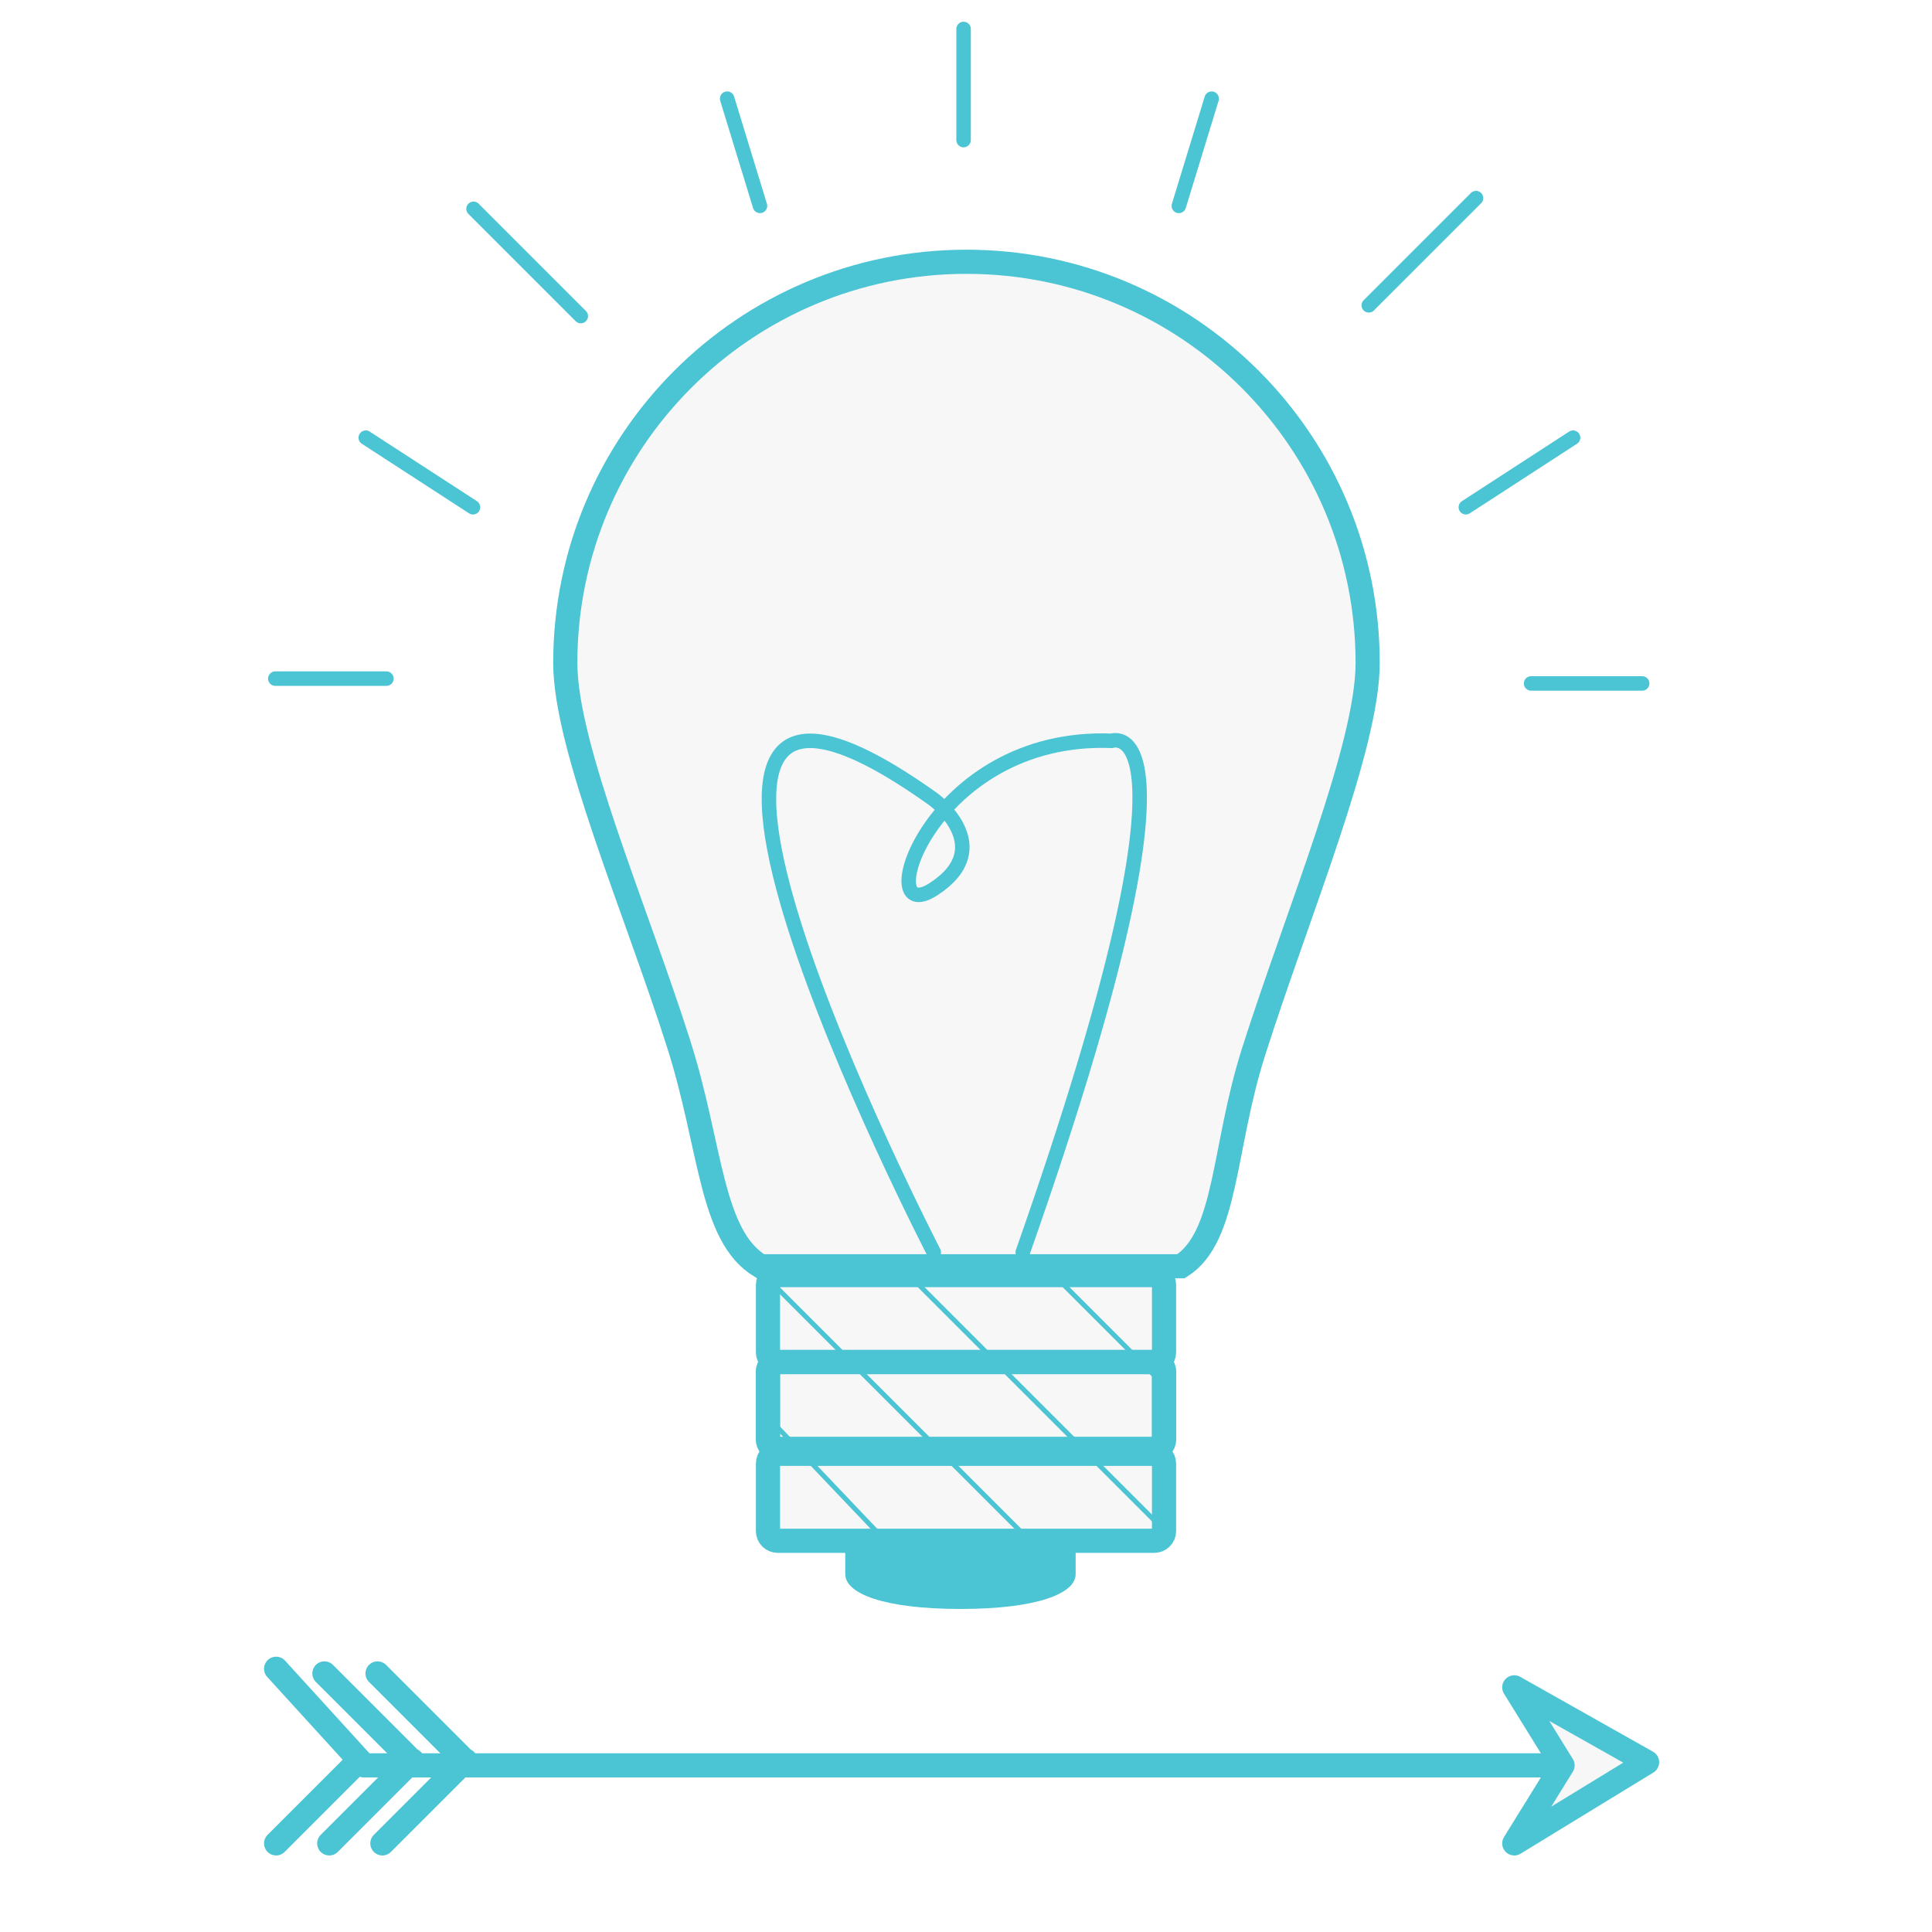
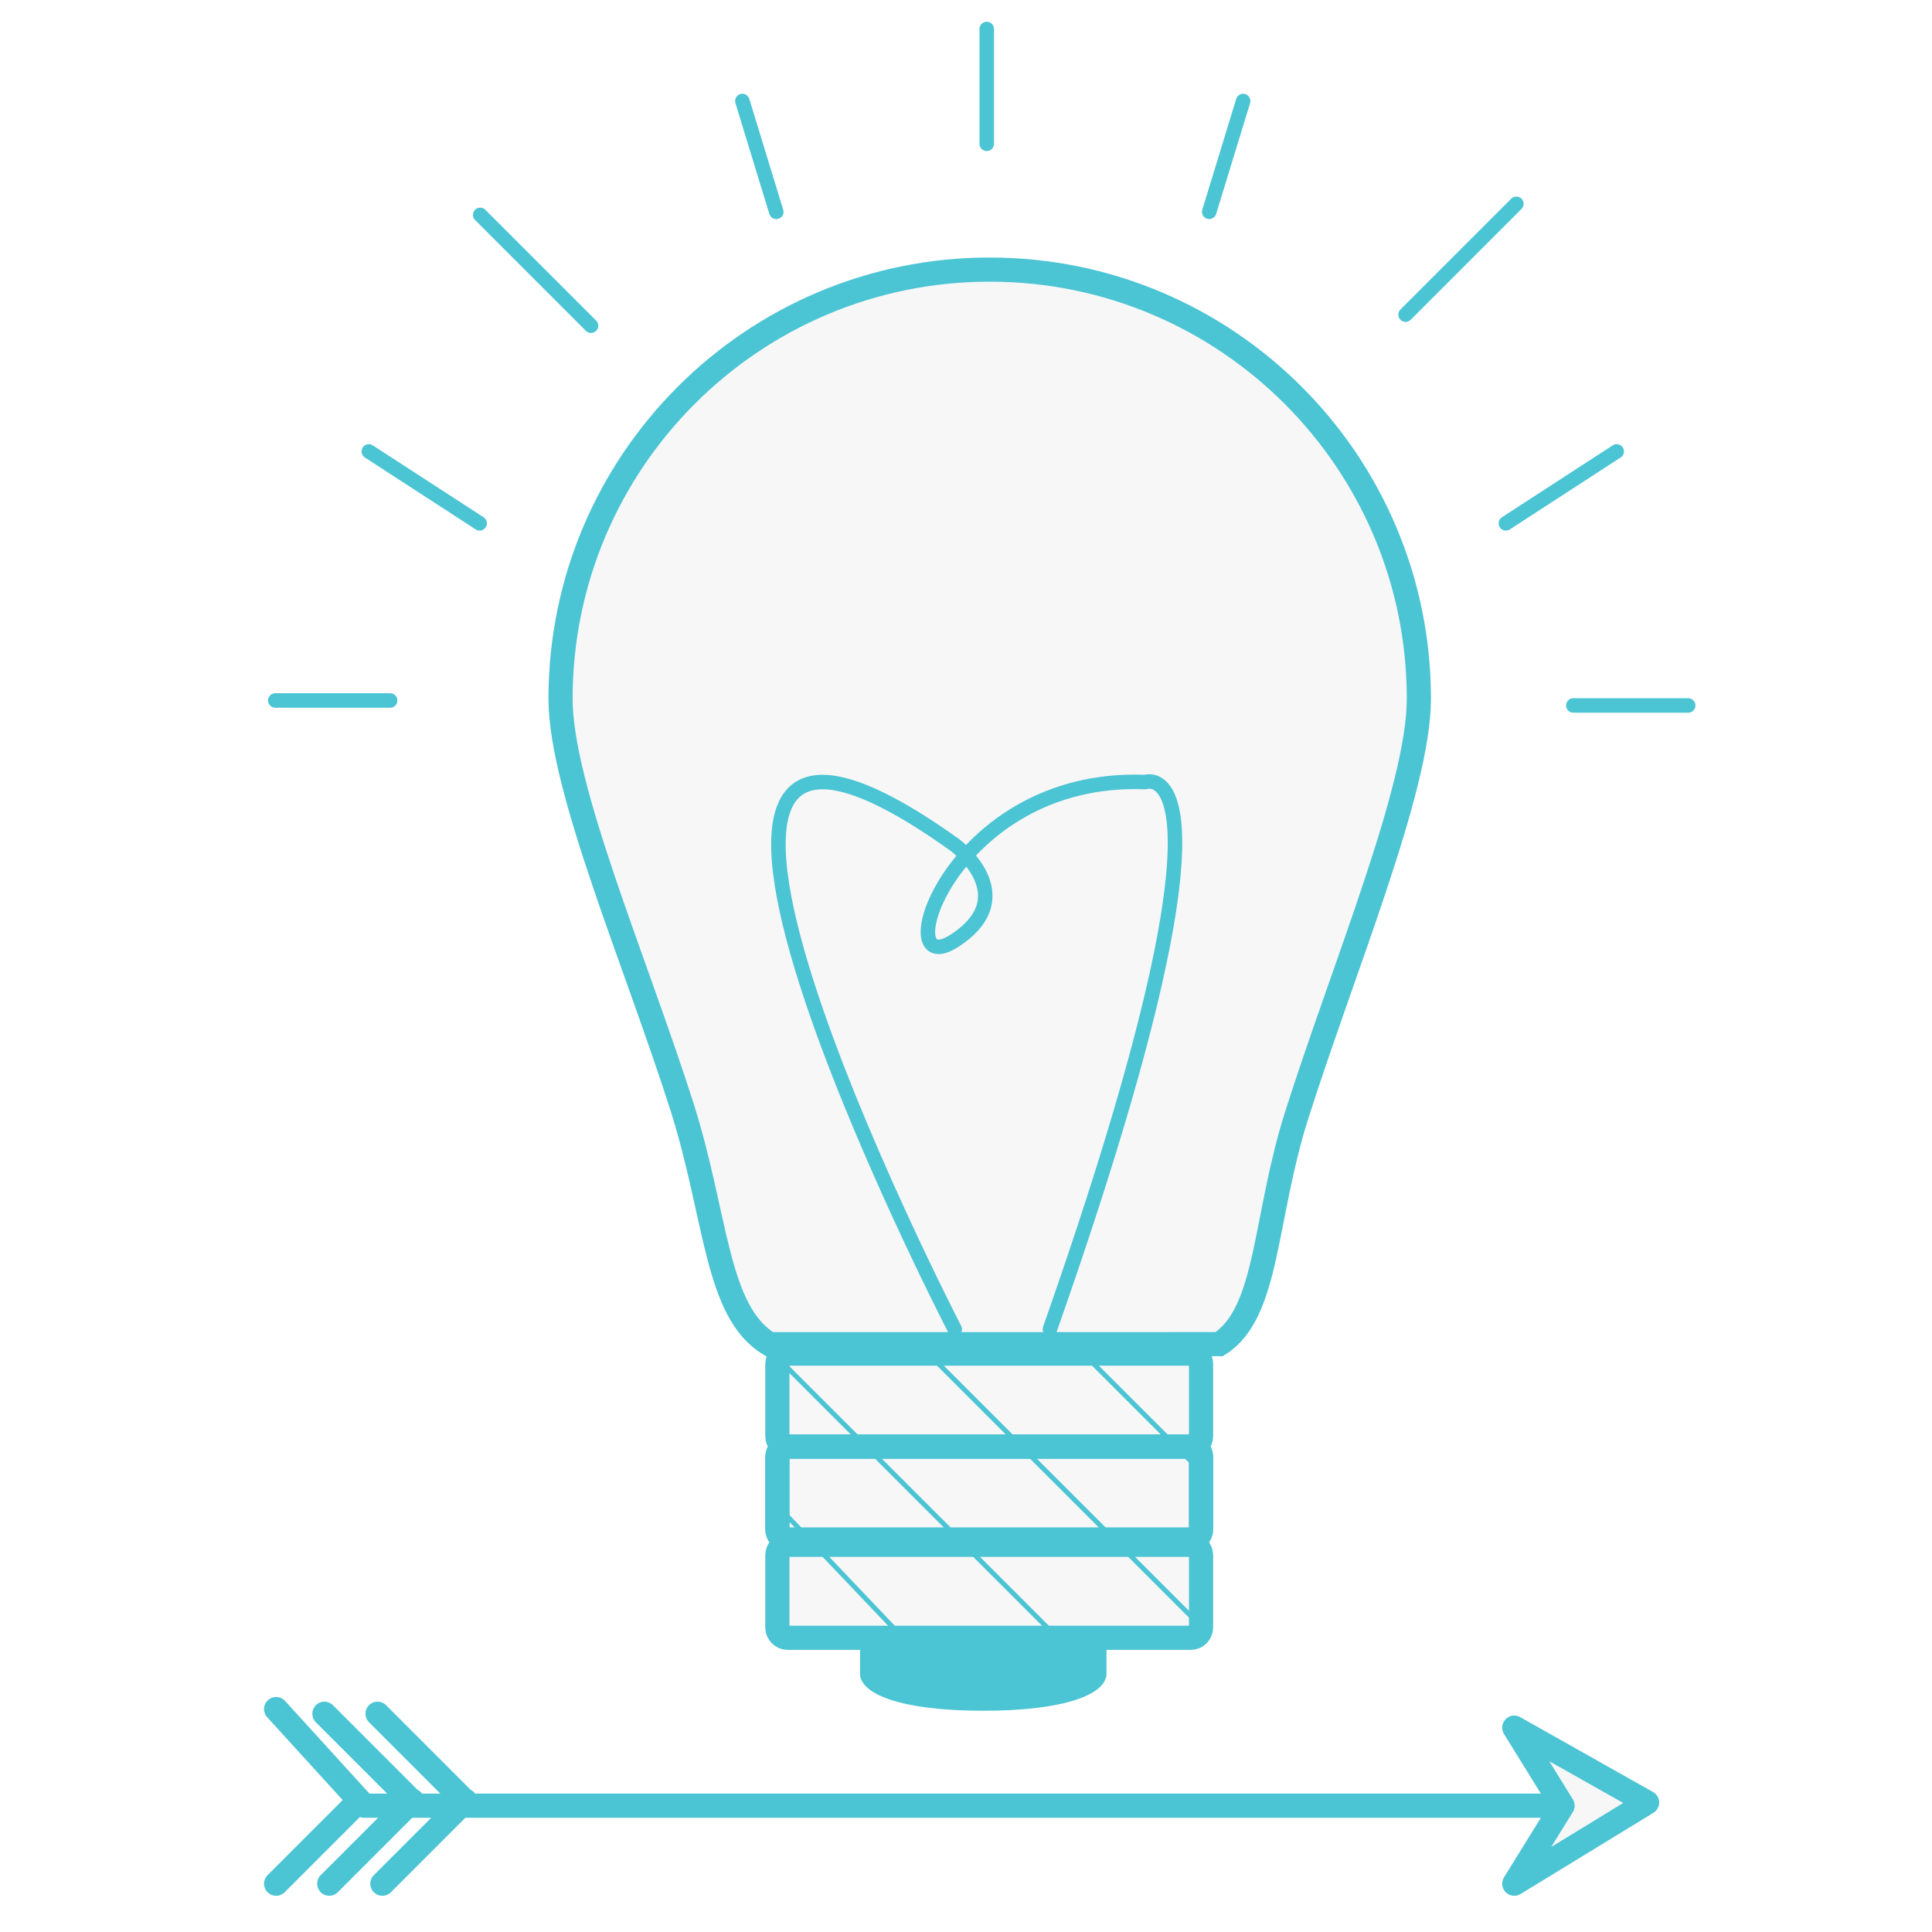
<svg xmlns="http://www.w3.org/2000/svg" version="1.1" id="Black" x="0px" y="0px" width="400px" height="400px" viewBox="0 0 400 400" enable-background="new 0 0 400 400" xml:space="preserve">
  <g>
    <g>
-       <path fill="#4BC4D4" d="M222.701,325.915c0,3.97-7.875,7.203-23.851,7.203l0,0c-15.983,0-23.851-3.233-23.851-7.203v-8.649    c0-3.975,7.867-7.2,23.851-7.2l0,0c15.976,0,23.851,3.228,23.851,7.2V325.915z" />
+       <path fill="#4BC4D4" d="M229.09,346.486c0,4.247-8.424,7.706-25.515,7.706l0,0c-17.098,0-25.515-3.459-25.515-7.706v-9.253    c0-4.252,8.416-7.701,25.515-7.701l0,0c17.091,0,25.515,3.452,25.515,7.701V346.486z" />
      <g>
-         <path fill="#F7F7F7" d="M241,266c0-1.104-0.896-2-2-2h-78c-1.104,0-2,0.896-2,2v14c0,1.104,0.896,2,2,2h78c1.104,0,2-0.896,2-2     V266z" />
-         <path fill="none" stroke="#4BC4D4" stroke-width="5" stroke-linecap="round" stroke-linejoin="round" stroke-miterlimit="10" d="     M241,266c0-1.104-0.896-2-2-2h-78c-1.104,0-2,0.896-2,2v14c0,1.104,0.896,2,2,2h78c1.104,0,2-0.896,2-2V266z" />
+         <path fill="#F7F7F7" d="M248.665,282.393c0-1.18-0.959-2.14-2.14-2.14h-83.44c-1.181,0-2.139,0.96-2.139,2.14v14.977     c0,1.181,0.958,2.14,2.139,2.14h83.44c1.181,0,2.14-0.959,2.14-2.14V282.393z" />
+         <path fill="none" stroke="#4BC4D4" stroke-width="5" stroke-linecap="round" stroke-linejoin="round" stroke-miterlimit="10" d="     M248.665,282.393c0-1.18-0.959-2.14-2.14-2.14h-83.44c-1.181,0-2.139,0.96-2.139,2.14v14.977c0,1.181,0.958,2.14,2.139,2.14     h83.44c1.181,0,2.14-0.959,2.14-2.14V282.393z" />
      </g>
      <g>
-         <path fill="#F7F7F7" stroke="#4BC4D4" stroke-width="5" stroke-miterlimit="10" d="M241,284c0-1.104-0.896-2-2-2h-78     c-1.104,0-2,0.896-2,2v14c0,1.104,0.896,2,2,2h78c1.104,0,2-0.896,2-2V284z" />
-         <path fill="none" stroke="#4BC4D4" stroke-width="5" stroke-miterlimit="10" d="M241,284c0-1.104-0.896-2-2-2h-78     c-1.104,0-2,0.896-2,2v14c0,1.104,0.896,2,2,2h78c1.104,0,2-0.896,2-2V284z" />
+         <path fill="#F7F7F7" stroke="#4BC4D4" stroke-width="5" stroke-miterlimit="10" d="M248.665,301.648     c0-1.181-0.959-2.14-2.14-2.14h-83.44c-1.181,0-2.139,0.959-2.139,2.14v14.977c0,1.181,0.958,2.14,2.139,2.14h83.44     c1.181,0,2.14-0.959,2.14-2.14V301.648z" />
+         <path fill="none" stroke="#4BC4D4" stroke-width="5" stroke-miterlimit="10" d="M248.665,301.648c0-1.181-0.959-2.14-2.14-2.14     h-83.44c-1.181,0-2.139,0.959-2.139,2.14v14.977c0,1.181,0.958,2.14,2.139,2.14h83.44c1.181,0,2.14-0.959,2.14-2.14V301.648z" />
      </g>
      <g>
-         <path fill="#F7F7F7" d="M241,303c0-1.104-0.896-2-2-2h-78c-1.104,0-2,0.896-2,2v14c0,1.104,0.896,2,2,2h78c1.104,0,2-0.896,2-2     V303z" />
-         <path fill="none" stroke="#4BC4D4" stroke-width="5" stroke-linecap="round" stroke-linejoin="round" stroke-miterlimit="10" d="     M241,303c0-1.104-0.896-2-2-2h-78c-1.104,0-2,0.896-2,2v14c0,1.104,0.896,2,2,2h78c1.104,0,2-0.896,2-2V303z" />
+         <path fill="#F7F7F7" d="M248.665,321.974c0-1.181-0.959-2.14-2.14-2.14h-83.44c-1.181,0-2.139,0.959-2.139,2.14v14.977     c0,1.18,0.958,2.14,2.139,2.14h83.44c1.181,0,2.14-0.96,2.14-2.14V321.974z" />
+         <path fill="none" stroke="#4BC4D4" stroke-width="5" stroke-linecap="round" stroke-linejoin="round" stroke-miterlimit="10" d="     M248.665,321.974c0-1.181-0.959-2.14-2.14-2.14h-83.44c-1.181,0-2.139,0.959-2.139,2.14v14.977c0,1.18,0.958,2.14,2.139,2.14     h83.44c1.181,0,2.14-0.96,2.14-2.14V321.974z" />
      </g>
-       <path fill="#F7F7F7" stroke="#4BC4D4" stroke-width="5" stroke-miterlimit="10" d="M244.518,262.165    c9.586-6.082,8.621-24.304,15.019-44.392c9.091-28.581,23.629-63.165,23.623-80.508c0-45.874-37.185-83.069-83.063-83.069    c-45.879,0-83.062,37.195-83.062,83.069c0,17.255,14.474,50.646,23.479,78.879c6.807,21.358,6.531,39.775,16.961,46.03    L244.518,262.165z" />
-       <path fill="none" stroke="#4BC4D4" stroke-width="3" stroke-linecap="round" stroke-linejoin="round" stroke-miterlimit="10" d="    M193.324,259.275c0,0-76.777-148.601,0-93.742c0,0,13.305,9.849,0,18.528c-13.304,8.677-1.023-32.176,36.857-30.683    c0,0,21.492-7.729-18.432,105.896" />
+       <path fill="#F7F7F7" stroke="#4BC4D4" stroke-width="5" stroke-miterlimit="10" d="M252.428,278.291    c10.254-6.507,9.223-25.999,16.066-47.488c9.725-30.575,25.277-67.571,25.271-86.124c0-49.073-39.779-88.862-88.856-88.862    c-49.08,0-88.855,39.789-88.855,88.862c0,18.458,15.483,54.179,25.117,84.381c7.281,22.847,6.986,42.549,18.144,49.239    L252.428,278.291z" />
+       <path fill="none" stroke="#4BC4D4" stroke-width="3" stroke-linecap="round" stroke-linejoin="round" stroke-miterlimit="10" d="    M197.664,275.199c0,0-82.132-158.965,0-100.28c0,0,14.232,10.536,0,19.82c-14.232,9.281-1.095-34.42,39.428-32.823    c0,0,22.99-8.268-19.718,113.281" />
    </g>
-     <line fill="none" stroke="#4BC4D4" stroke-width="3" stroke-linecap="round" stroke-linejoin="round" stroke-miterlimit="10" x1="199.5" y1="6" x2="199.5" y2="29" />
-     <line fill="none" stroke="#4BC4D4" stroke-width="3" stroke-linecap="round" stroke-linejoin="round" stroke-miterlimit="10" x1="250.861" y1="20.429" x2="244.066" y2="42.628" />
-     <line fill="none" stroke="#4BC4D4" stroke-width="3" stroke-linecap="round" stroke-linejoin="round" stroke-miterlimit="10" x1="305.591" y1="41.018" x2="283.393" y2="63.217" />
-     <line fill="none" stroke="#4BC4D4" stroke-width="3" stroke-linecap="round" stroke-linejoin="round" stroke-miterlimit="10" x1="325.684" y1="90.615" x2="303.486" y2="105.021" />
-     <line fill="none" stroke="#4BC4D4" stroke-width="3" stroke-linecap="round" stroke-linejoin="round" stroke-miterlimit="10" x1="340" y1="141.5" x2="317" y2="141.5" />
-     <line fill="none" stroke="#4BC4D4" stroke-width="3" stroke-linecap="round" stroke-linejoin="round" stroke-miterlimit="10" x1="150.552" y1="20.429" x2="157.346" y2="42.628" />
-     <line fill="none" stroke="#4BC4D4" stroke-width="3" stroke-linecap="round" stroke-linejoin="round" stroke-miterlimit="10" x1="98.042" y1="43.237" x2="120.241" y2="65.437" />
-     <line fill="none" stroke="#4BC4D4" stroke-width="3" stroke-linecap="round" stroke-linejoin="round" stroke-miterlimit="10" x1="75.729" y1="90.616" x2="97.928" y2="105.021" />
-     <line fill="none" stroke="#4BC4D4" stroke-width="3" stroke-linecap="round" stroke-linejoin="round" stroke-miterlimit="10" x1="57" y1="140.5" x2="80" y2="140.5" />
-     <line fill="none" stroke="#4BC4D4" stroke-linecap="round" stroke-linejoin="round" stroke-miterlimit="10" x1="157.701" y1="292.083" x2="185.701" y2="321.526" />
-     <line fill="none" stroke="#4BC4D4" stroke-linecap="round" stroke-linejoin="round" stroke-miterlimit="10" x1="158.201" y1="263.975" x2="213.2" y2="318.974" />
-     <line fill="none" stroke="#4BC4D4" stroke-linecap="round" stroke-linejoin="round" stroke-miterlimit="10" x1="186.201" y1="261.975" x2="240.2" y2="315.974" />
-     <line fill="none" stroke="#4BC4D4" stroke-linecap="round" stroke-linejoin="round" stroke-miterlimit="10" x1="215.201" y1="260.975" x2="240.2" y2="285.975" />
+     <line fill="none" stroke="#4BC4D4" stroke-width="3" stroke-linecap="round" stroke-linejoin="round" stroke-miterlimit="10" x1="204.292" y1="6" x2="204.292" y2="29.773" />
+     <line fill="none" stroke="#4BC4D4" stroke-width="3" stroke-linecap="round" stroke-linejoin="round" stroke-miterlimit="10" x1="257.38" y1="20.915" x2="250.356" y2="43.859" />
+     <line fill="none" stroke="#4BC4D4" stroke-width="3" stroke-linecap="round" stroke-linejoin="round" stroke-miterlimit="10" x1="313.95" y1="42.196" x2="291.006" y2="65.141" />
+     <line fill="none" stroke="#4BC4D4" stroke-width="3" stroke-linecap="round" stroke-linejoin="round" stroke-miterlimit="10" x1="334.719" y1="93.46" x2="311.775" y2="108.351" />
+     <line fill="none" stroke="#4BC4D4" stroke-width="3" stroke-linecap="round" stroke-linejoin="round" stroke-miterlimit="10" x1="349.517" y1="146.057" x2="325.743" y2="146.057" />
+     <line fill="none" stroke="#4BC4D4" stroke-width="3" stroke-linecap="round" stroke-linejoin="round" stroke-miterlimit="10" x1="153.698" y1="20.915" x2="160.721" y2="43.859" />
+     <line fill="none" stroke="#4BC4D4" stroke-width="3" stroke-linecap="round" stroke-linejoin="round" stroke-miterlimit="10" x1="99.422" y1="44.489" x2="122.368" y2="67.436" />
+     <line fill="none" stroke="#4BC4D4" stroke-width="3" stroke-linecap="round" stroke-linejoin="round" stroke-miterlimit="10" x1="76.359" y1="93.461" x2="99.305" y2="108.351" />
+     <line fill="none" stroke="#4BC4D4" stroke-width="3" stroke-linecap="round" stroke-linejoin="round" stroke-miterlimit="10" x1="57" y1="145.023" x2="80.773" y2="145.023" />
+     <line fill="none" stroke="#4BC4D4" stroke-linecap="round" stroke-linejoin="round" stroke-miterlimit="10" x1="159.556" y1="310.295" x2="189.509" y2="341.792" />
+     <line fill="none" stroke="#4BC4D4" stroke-linecap="round" stroke-linejoin="round" stroke-miterlimit="10" x1="160.091" y1="280.226" x2="218.927" y2="339.062" />
+     <line fill="none" stroke="#4BC4D4" stroke-linecap="round" stroke-linejoin="round" stroke-miterlimit="10" x1="190.044" y1="278.086" x2="247.809" y2="335.853" />
+     <line fill="none" stroke="#4BC4D4" stroke-linecap="round" stroke-linejoin="round" stroke-miterlimit="10" x1="221.067" y1="277.018" x2="247.809" y2="303.761" />
  </g>
  <g>
-     <polyline fill="none" stroke="#4BC4D4" stroke-width="5" stroke-linecap="round" stroke-linejoin="round" stroke-miterlimit="10" points="   57.167,345.5 75.389,365.5 331.014,365.5  " />
-     <polygon fill="#F7F7F7" stroke="#4BC4D4" stroke-width="5" stroke-linecap="round" stroke-linejoin="round" stroke-miterlimit="10" points="   313.514,349.346 341.014,364.849 313.514,381.653 323.514,365.5  " />
-     <line fill="none" stroke="#4BC4D4" stroke-width="5" stroke-linecap="round" stroke-linejoin="round" stroke-miterlimit="10" x1="57.167" y1="381.653" x2="74.354" y2="364.466" />
-     <line fill="none" stroke="#4BC4D4" stroke-width="5" stroke-linecap="round" stroke-linejoin="round" stroke-miterlimit="10" x1="68.167" y1="381.653" x2="85.354" y2="364.466" />
-     <line fill="none" stroke="#4BC4D4" stroke-width="5" stroke-linecap="round" stroke-linejoin="round" stroke-miterlimit="10" x1="79.167" y1="381.653" x2="96.354" y2="364.466" />
-     <line fill="none" stroke="#4BC4D4" stroke-width="5" stroke-linecap="round" stroke-linejoin="round" stroke-miterlimit="10" x1="95.354" y1="363.653" x2="78.167" y2="346.466" />
-     <line fill="none" stroke="#4BC4D4" stroke-width="5" stroke-linecap="round" stroke-linejoin="round" stroke-miterlimit="10" x1="84.354" y1="363.653" x2="67.167" y2="346.466" />
+     <polyline fill="none" stroke="#4BC4D4" stroke-width="5" stroke-linecap="round" stroke-linejoin="round" stroke-miterlimit="10" points="   57.167,353.847 75.389,373.847 331.014,373.847  " />
+     <polygon fill="#F7F7F7" stroke="#4BC4D4" stroke-width="5" stroke-linecap="round" stroke-linejoin="round" stroke-miterlimit="10" points="   313.514,357.692 341.014,373.195 313.514,390 323.514,373.847  " />
+     <line fill="none" stroke="#4BC4D4" stroke-width="5" stroke-linecap="round" stroke-linejoin="round" stroke-miterlimit="10" x1="57.167" y1="390" x2="74.354" y2="372.812" />
+     <line fill="none" stroke="#4BC4D4" stroke-width="5" stroke-linecap="round" stroke-linejoin="round" stroke-miterlimit="10" x1="68.167" y1="390" x2="85.354" y2="372.812" />
+     <line fill="none" stroke="#4BC4D4" stroke-width="5" stroke-linecap="round" stroke-linejoin="round" stroke-miterlimit="10" x1="79.167" y1="390" x2="96.354" y2="372.812" />
+     <line fill="none" stroke="#4BC4D4" stroke-width="5" stroke-linecap="round" stroke-linejoin="round" stroke-miterlimit="10" x1="95.354" y1="372" x2="78.167" y2="354.812" />
+     <line fill="none" stroke="#4BC4D4" stroke-width="5" stroke-linecap="round" stroke-linejoin="round" stroke-miterlimit="10" x1="84.354" y1="372" x2="67.167" y2="354.812" />
  </g>
  <line fill="none" stroke="#4BC4D4" stroke-width="4" stroke-linecap="round" stroke-linejoin="round" stroke-miterlimit="10" x1="75.5" y1="465" x2="331.124" y2="465" />
  <polygon fill="#F7F7F7" stroke="#4BC4D4" stroke-width="4" stroke-linecap="round" stroke-linejoin="round" stroke-miterlimit="10" points="  313.624,448.846 341.124,464.349 313.624,481.153 323.624,465 " />
  <polygon fill="none" stroke="#4BC4D4" stroke-width="4" stroke-linecap="round" stroke-linejoin="round" stroke-miterlimit="10" points="  88.5,441 55.5,441 75.5,465 108.5,465 " />
  <polygon fill="none" stroke="#4BC4D4" stroke-width="4" stroke-linecap="round" stroke-linejoin="round" stroke-miterlimit="10" points="  88.5,490 55.5,490 75.5,466 108.5,466 " />
</svg>
